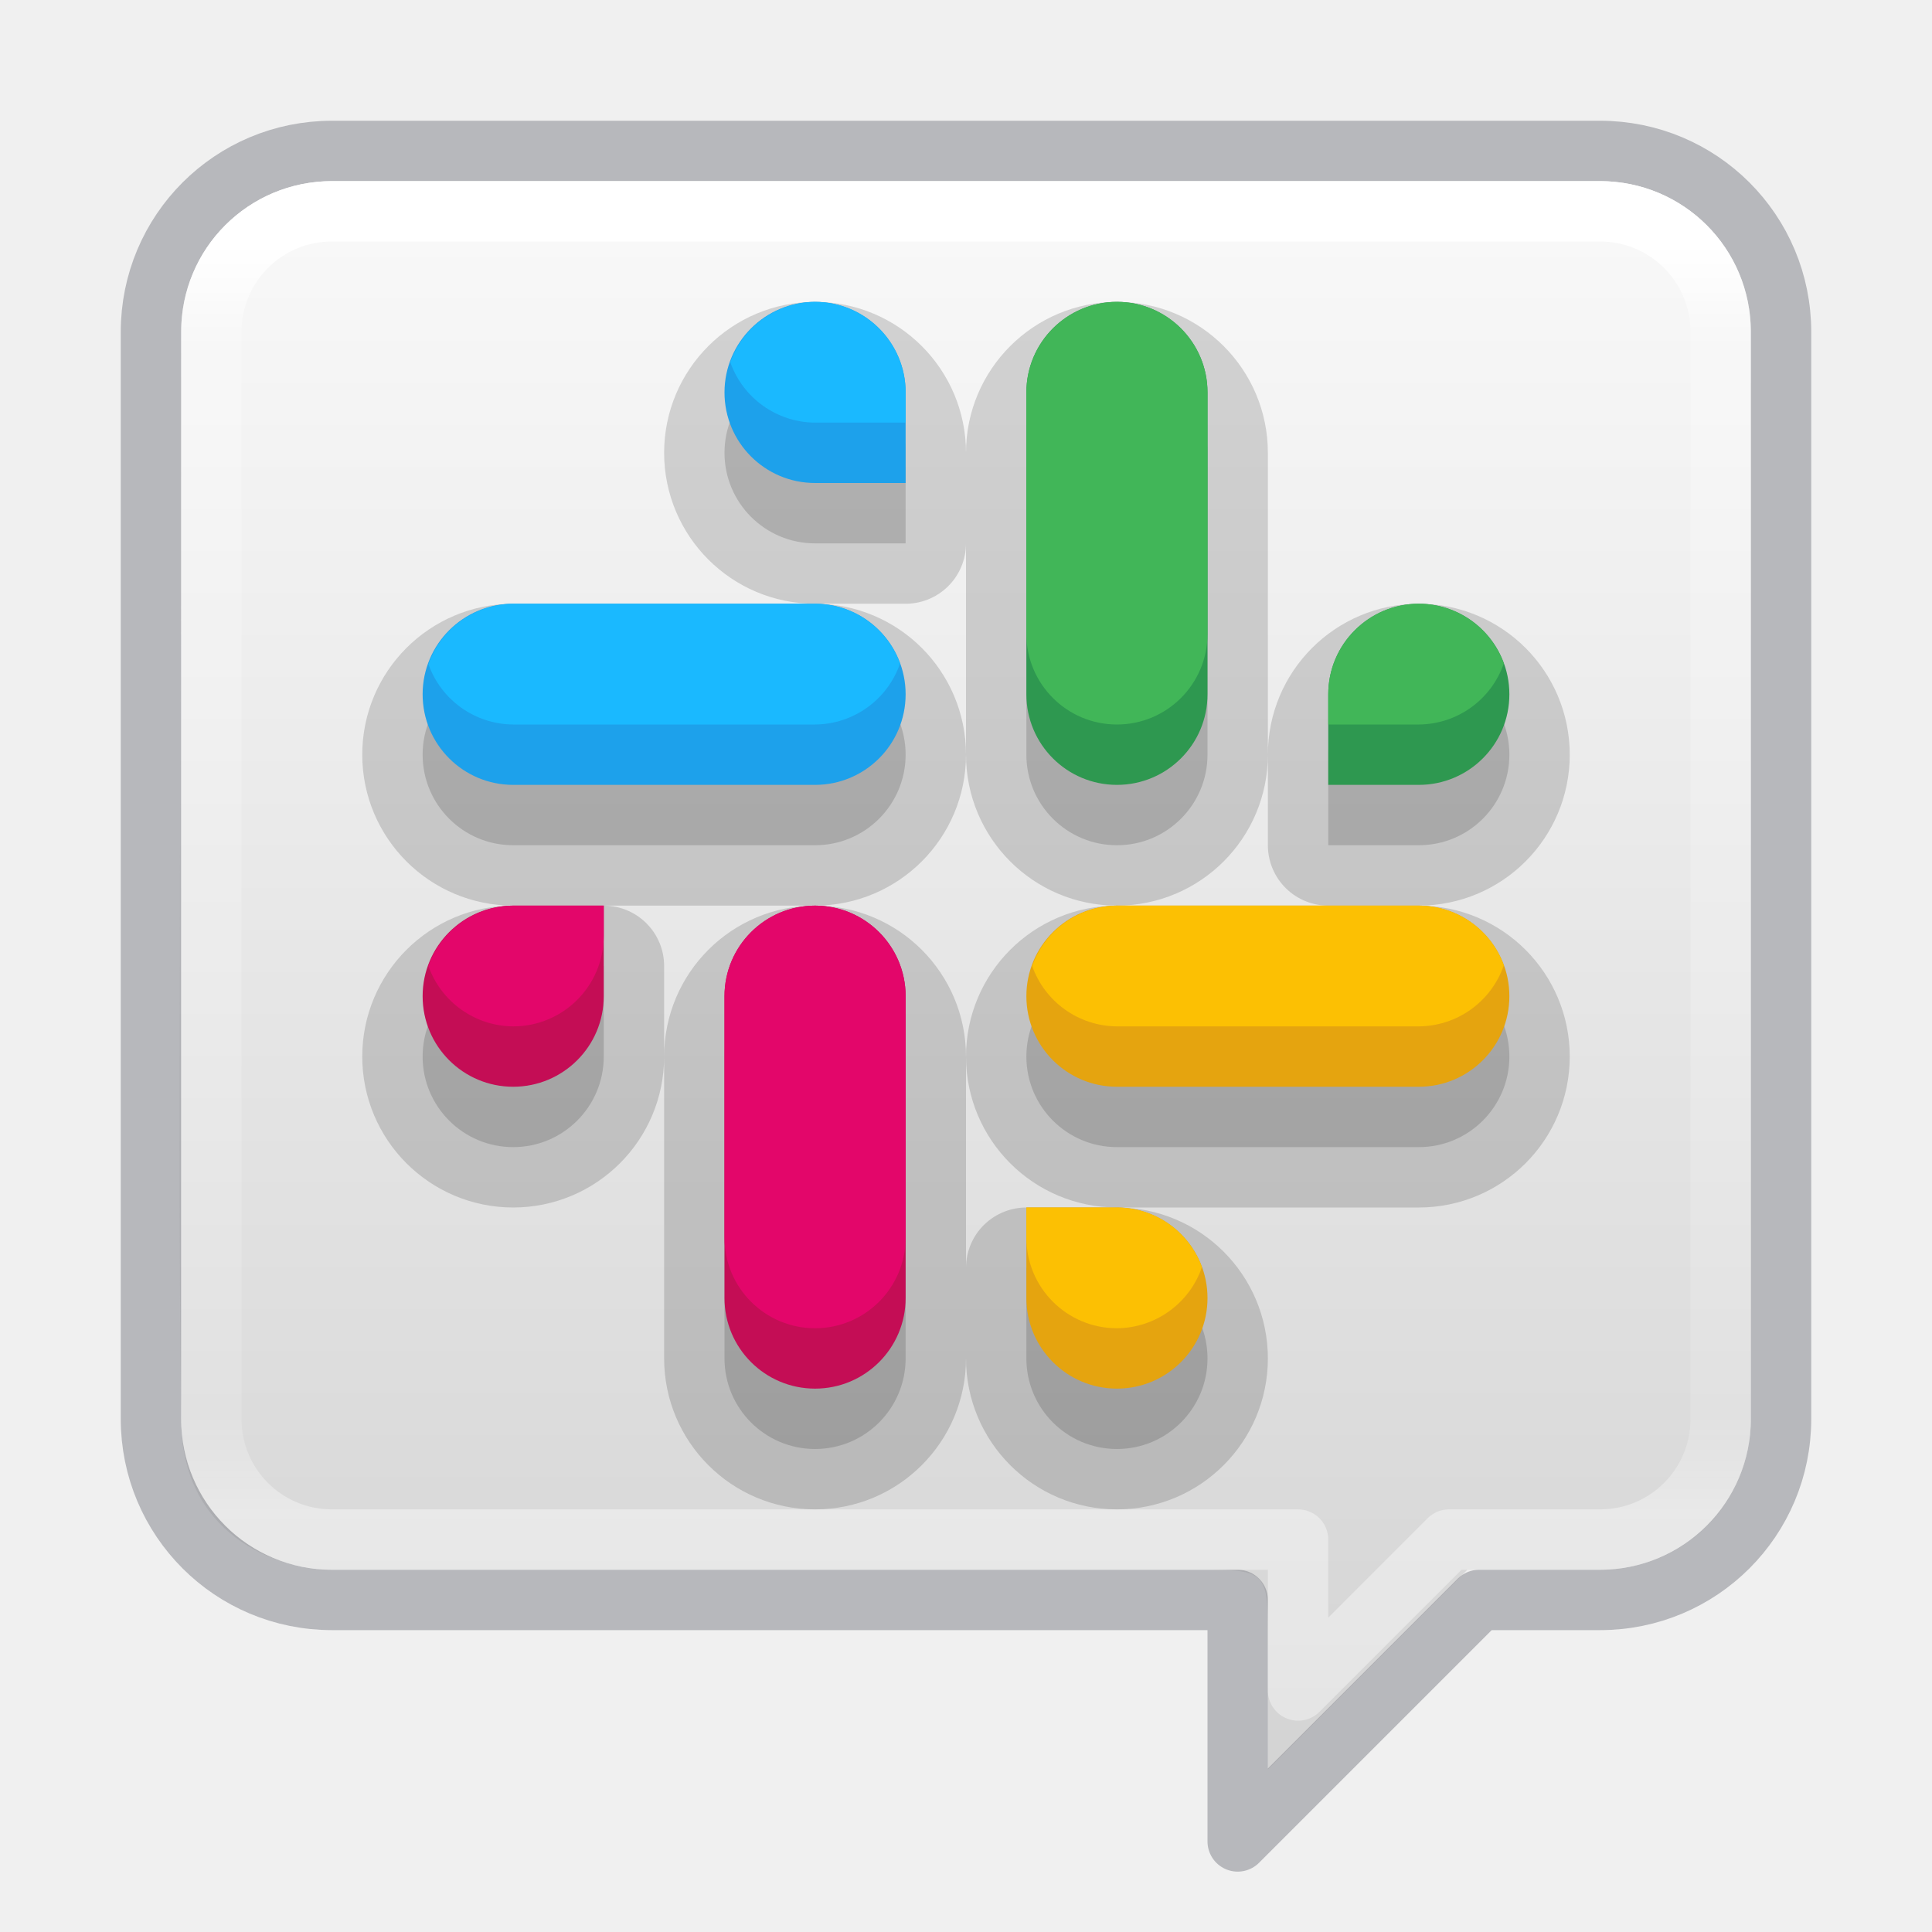
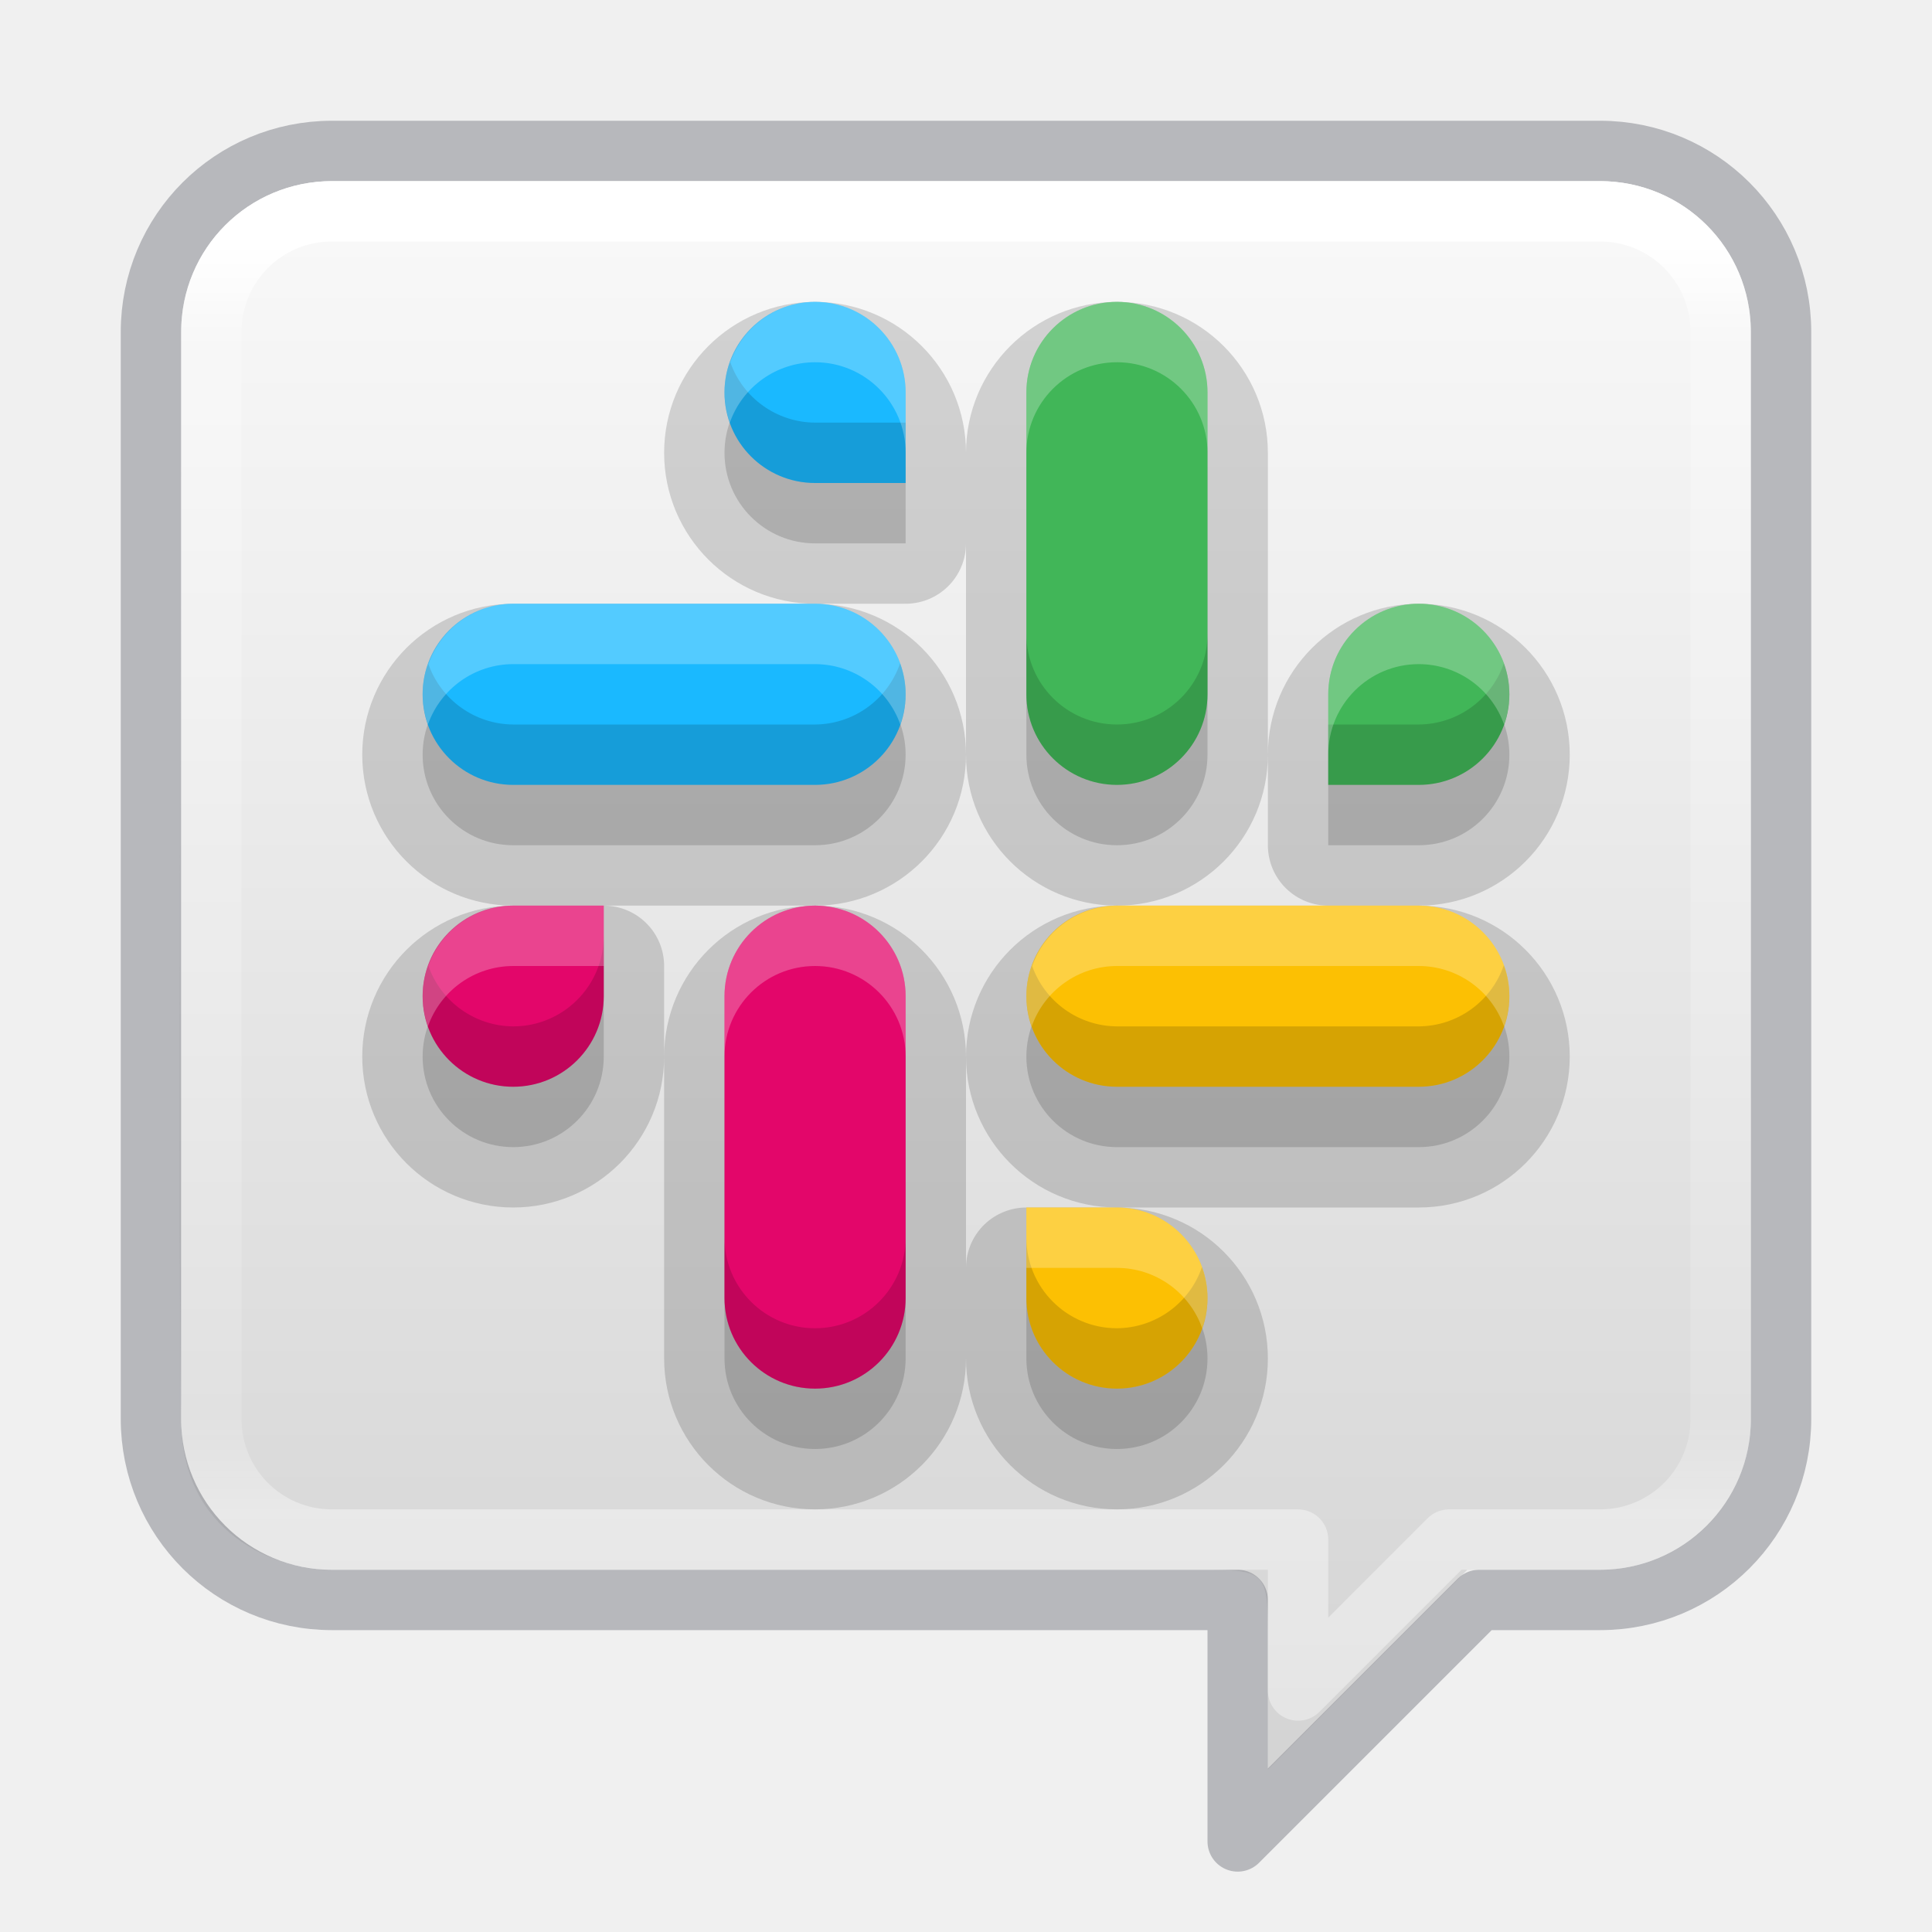
<svg xmlns="http://www.w3.org/2000/svg" xmlns:xlink="http://www.w3.org/1999/xlink" version="1.1" width="32" height="32" id="svg6860" xml:space="preserve">
  <defs id="defs6862">
    <linearGradient id="linearGradient4">
      <stop id="stop1" style="stop-color:#ffffff;stop-opacity:1" offset="0" />
      <stop id="stop2" style="stop-color:#ffffff;stop-opacity:0.235" offset="0.063" />
      <stop id="stop3" style="stop-color:#ffffff;stop-opacity:0.157" offset="0.938" />
      <stop id="stop4" style="stop-color:#ffffff;stop-opacity:0.392" offset="1" />
    </linearGradient>
    <linearGradient id="linearGradient3688-166-749-6">
      <stop id="stop2883-8" style="stop-color:#181818;stop-opacity:1" offset="0" />
      <stop id="stop2885-3" style="stop-color:#181818;stop-opacity:0" offset="1" />
    </linearGradient>
    <linearGradient id="linearGradient3702-501-757-3">
      <stop id="stop2895-3" style="stop-color:#181818;stop-opacity:0" offset="0" />
      <stop id="stop2897-28" style="stop-color:#181818;stop-opacity:1" offset="0.5" />
      <stop id="stop2899-8" style="stop-color:#181818;stop-opacity:0" offset="1" />
    </linearGradient>
    <radialGradient cx="4.993" cy="43.5" r="2.5" fx="4.993" fy="43.5" id="radialGradient2976-3-3" xlink:href="#linearGradient3688-166-749-6" gradientUnits="userSpaceOnUse" gradientTransform="matrix(2.003784,0,0,1.4,27.98813,-17.4)" />
    <radialGradient cx="4.993" cy="43.5" r="2.5" fx="4.993" fy="43.5" id="radialGradient2978-2-5" xlink:href="#linearGradient3688-166-749-6" gradientUnits="userSpaceOnUse" gradientTransform="matrix(2.003784,0,0,1.4,-20.01187,-104.4)" />
    <linearGradient xlink:href="#linearGradient4-6" id="linearGradient930-9-2" x1="16" y1="3" x2="16" y2="29" gradientUnits="userSpaceOnUse" gradientTransform="translate(4.1936035e-6)" />
    <linearGradient x1="24" y1="6.24" x2="24" y2="41.76" id="linearGradient4161-0-2" xlink:href="#linearGradient4" gradientUnits="userSpaceOnUse" gradientTransform="matrix(0.6756757,0,0,0.6756757,-0.2162128,-0.2162061)" />
    <linearGradient xlink:href="#linearGradient3702-501-757-3" id="linearGradient963" gradientUnits="userSpaceOnUse" x1="25.058" y1="47.028" x2="25.058" y2="39.999" />
    <style id="style1">.g{fill:#000;}.g,.h,.i{stroke-width:0px;}.h{fill:url(#e);}.i{fill:#fff;}</style>
    <style id="style1-7">.g{fill:#000;}.g,.h,.i{stroke-width:0px;}.h{fill:url(#e);}.i{fill:#fff;}</style>
    <style id="style1-5">.g{fill:#000;}.g,.h,.i{stroke-width:0px;}.h{fill:url(#e);}.i{fill:#fff;}</style>
    <linearGradient id="linearGradient4-6">
      <stop style="stop-color:#fafafa;stop-opacity:1;" offset="0" id="stop4-7" />
      <stop style="stop-color:#d4d4d4;stop-opacity:1;" offset="1" id="stop5" />
    </linearGradient>
    <style id="style1-53">.g{fill:#000;}.g,.h,.i{stroke-width:0px;}.h{fill:url(#e);}.i{fill:#fff;}</style>
    <style id="style1-6">.cls-1{fill:#fff;}</style>
    <style id="style1-67">.cls-1{fill:#fff;}</style>
    <linearGradient id="linearGradient30">
      <stop style="stop-color:#ffffff;stop-opacity:1;" offset="0" id="stop30" />
      <stop style="stop-color:#fafafa;stop-opacity:0;" offset="1" id="stop31" />
    </linearGradient>
    <linearGradient id="linearGradient22">
      <stop id="stop13" style="stop-color:#ffffff;stop-opacity:1" offset="0" />
      <stop id="stop20" style="stop-color:#ffffff;stop-opacity:0.235" offset="0.135" />
      <stop id="stop21" style="stop-color:#ffffff;stop-opacity:0.157" offset="0.865" />
      <stop id="stop22" style="stop-color:#ffffff;stop-opacity:0.392" offset="1" />
    </linearGradient>
    <style id="style1-0">.g{fill:#000;}.g,.h,.i{stroke-width:0px;}.h{fill:url(#e);}.i{fill:#fff;}</style>
    <style id="style1-7-36">.g{fill:#000;}.g,.h,.i{stroke-width:0px;}.h{fill:url(#e);}.i{fill:#fff;}</style>
    <style id="style1-5-1">.g{fill:#000;}.g,.h,.i{stroke-width:0px;}.h{fill:url(#e);}.i{fill:#fff;}</style>
    <style id="style1-53-0">.g{fill:#000;}.g,.h,.i{stroke-width:0px;}.h{fill:url(#e);}.i{fill:#fff;}</style>
    <style id="style1-6-63">.cls-1{fill:#fff;}</style>
    <style id="style1-67-2">.cls-1{fill:#fff;}</style>
    <style id="style1-675">.g{fill:#000;}.g,.h,.i{stroke-width:0px;}.h{fill:url(#e);}.i{fill:#fff;}</style>
    <style id="style1-7-3">.g{fill:#000;}.g,.h,.i{stroke-width:0px;}.h{fill:url(#e);}.i{fill:#fff;}</style>
    <style id="style1-5-5">.g{fill:#000;}.g,.h,.i{stroke-width:0px;}.h{fill:url(#e);}.i{fill:#fff;}</style>
    <linearGradient id="linearGradient2-5">
      <stop style="stop-color:#5865f2;stop-opacity:1;" offset="0" id="stop3-3" />
      <stop style="stop-color:#1f30f4;stop-opacity:1;" offset="1" id="stop4-5" />
    </linearGradient>
    <style id="style1-3">.g{fill:#000;}.g,.h,.i{stroke-width:0px;}.h{fill:url(#e);}.i{fill:#fff;}</style>
    <style id="style1-6-6">.cls-1{fill:#fff;}</style>
    <style id="style1-70">.g{fill:#000;}.g,.h,.i{stroke-width:0px;}.h{fill:url(#e);}.i{fill:#fff;}</style>
    <style id="style1-6-3">.cls-1{fill:#fff;}</style>
    <linearGradient id="linearGradient3820-7-2-2">
      <stop offset="0" style="stop-color:#3d3d3d;stop-opacity:1" id="stop3822-2-6-36" />
      <stop offset="0.5" style="stop-color:#686868;stop-opacity:0.498" id="stop3864-8-7-6" />
      <stop offset="1" style="stop-color:#686868;stop-opacity:0" id="stop3824-1-2-4" />
    </linearGradient>
    <radialGradient cx="99.157" cy="186.171" r="62.769" fx="99.157" fy="186.171" id="radialGradient3108-6" xlink:href="#linearGradient3820-7-2-2" gradientUnits="userSpaceOnUse" gradientTransform="matrix(0.2147314,0,0,0.06794726,-5.313625,15.11686)" />
    <linearGradient xlink:href="#linearGradient22" id="linearGradient13" x1="16" y1="3" x2="16" y2="29" gradientUnits="userSpaceOnUse" gradientTransform="translate(0,-34)" />
    <linearGradient xlink:href="#linearGradient4-6" id="linearGradient29" x1="16" y1="3" x2="16" y2="30" gradientUnits="userSpaceOnUse" gradientTransform="translate(0,-34)" />
    <linearGradient xlink:href="#linearGradient30" id="linearGradient31" x1="25.003" y1="30.933" x2="23.779" y2="27.459" gradientUnits="userSpaceOnUse" gradientTransform="translate(0,-34)" />
    <style id="style1-37">.g{fill:#000;}.g,.h,.i{stroke-width:0px;}.h{fill:url(#e);}.i{fill:#fff;}</style>
    <style id="style1-7-5">.g{fill:#000;}.g,.h,.i{stroke-width:0px;}.h{fill:url(#e);}.i{fill:#fff;}</style>
    <style id="style1-5-9">.g{fill:#000;}.g,.h,.i{stroke-width:0px;}.h{fill:url(#e);}.i{fill:#fff;}</style>
    <style id="style1-53-2">.g{fill:#000;}.g,.h,.i{stroke-width:0px;}.h{fill:url(#e);}.i{fill:#fff;}</style>
    <style id="style1-6-2">.cls-1{fill:#fff;}</style>
    <style id="style1-67-8">.cls-1{fill:#fff;}</style>
    <style id="style1-675-9">.g{fill:#000;}.g,.h,.i{stroke-width:0px;}.h{fill:url(#e);}.i{fill:#fff;}</style>
    <style id="style1-7-3-7">.g{fill:#000;}.g,.h,.i{stroke-width:0px;}.h{fill:url(#e);}.i{fill:#fff;}</style>
    <style id="style1-5-5-3">.g{fill:#000;}.g,.h,.i{stroke-width:0px;}.h{fill:url(#e);}.i{fill:#fff;}</style>
    <style id="style1-3-2">.g{fill:#000;}.g,.h,.i{stroke-width:0px;}.h{fill:url(#e);}.i{fill:#fff;}</style>
    <style id="style1-6-6-9">.cls-1{fill:#fff;}</style>
    <style id="style1-70-3">.g{fill:#000;}.g,.h,.i{stroke-width:0px;}.h{fill:url(#e);}.i{fill:#fff;}</style>
    <style id="style1-6-3-1">.cls-1{fill:#fff;}</style>
    <radialGradient cx="99.157" cy="186.171" r="62.769" fx="99.157" fy="186.171" id="radialGradient3108-6-8" xlink:href="#linearGradient3820-7-2-2" gradientUnits="userSpaceOnUse" gradientTransform="matrix(0.2147314,0,0,0.06794726,-5.313625,15.11686)" />
    <linearGradient xlink:href="#linearGradient22" id="linearGradient13-4" x1="16" y1="3" x2="16" y2="29" gradientUnits="userSpaceOnUse" gradientTransform="translate(0,-33)" />
    <linearGradient xlink:href="#linearGradient2-5" id="linearGradient29-5" x1="16" y1="3" x2="16" y2="30" gradientUnits="userSpaceOnUse" gradientTransform="translate(0,-33)" />
    <linearGradient id="linearGradient4-0">
      <stop id="stop1-3" style="stop-color:#ffffff;stop-opacity:1" offset="0" />
      <stop id="stop2-6" style="stop-color:#ffffff;stop-opacity:0.235" offset="0.071" />
      <stop id="stop3-1" style="stop-color:#ffffff;stop-opacity:0.157" offset="0.929" />
      <stop id="stop4-0" style="stop-color:#ffffff;stop-opacity:0.392" offset="1" />
    </linearGradient>
    <linearGradient id="linearGradient870">
      <stop id="stop866" offset="0" style="stop-color:#cd9ef7;stop-opacity:1" />
      <stop id="stop868" offset="1" style="stop-color:#a56de2;stop-opacity:1" />
    </linearGradient>
    <linearGradient xlink:href="#linearGradient2-5" id="linearGradient930-9-2-6" x1="17" y1="2.5" x2="17" y2="29" gradientUnits="userSpaceOnUse" gradientTransform="translate(42)" />
    <linearGradient x1="24" y1="6.24" x2="24" y2="37.32" id="linearGradient4161-0-2-3" xlink:href="#linearGradient4-0" gradientUnits="userSpaceOnUse" gradientTransform="matrix(0.6756757,0,0,0.6756757,41.78379,-0.2162061)" />
    <linearGradient xlink:href="#linearGradient4-0" id="linearGradient2" gradientUnits="userSpaceOnUse" gradientTransform="matrix(0.6756757,0,0,0.6756757,-0.216213,-0.2162061)" x1="24" y1="6.24" x2="24" y2="37.32" />
    <linearGradient xlink:href="#linearGradient4-6" id="linearGradient3" gradientUnits="userSpaceOnUse" gradientTransform="translate(4e-6)" x1="17" y1="2.5" x2="17" y2="29" />
  </defs>
  <path id="path3" style="color:#000000;font-variation-settings:normal;display:inline;overflow:visible;visibility:visible;opacity:1;vector-effect:none;fill:url(#linearGradient3);fill-rule:nonzero;stroke:none;stroke-width:1;stroke-linecap:butt;stroke-linejoin:round;stroke-miterlimit:4;stroke-dasharray:none;stroke-dashoffset:0;stroke-opacity:0.502;marker:none;enable-background:accumulate;stop-color:#000000;stop-opacity:1" d="M 5.5,3 C 4.12,3 3,4.107 3,5.5 3.02,11.446 2.929,17.557 3,23.5 3,25.419 4.582,26 5.5,26 H 20 c 0.928,0 1,0.07 1,1 v 2.306 L 24.305,26 H 26.5 C 27.902,26 29,24.889 29,23.5 V 5.5 C 29,4.12 27.896,3 26.5,3 Z" />
  <path id="path1" style="color:#000000;font-variation-settings:normal;display:inline;overflow:visible;visibility:visible;opacity:1;vector-effect:none;fill:none;fill-opacity:1;fill-rule:nonzero;stroke:#7e8087;stroke-width:1;stroke-linecap:butt;stroke-linejoin:round;stroke-miterlimit:4;stroke-dasharray:none;stroke-dashoffset:0;stroke-opacity:0.502;marker:none;enable-background:accumulate;stop-color:#000000;stop-opacity:1" d="m 5.5,2.5 c -1.662,0 -3,1.338 -3,3 v 18 c 0,1.662 1.338,3 3,3 h 15 v 4 l 4,-4 h 2 c 1.662,0 3,-1.338 3,-3 v -18 c 0,-1.662 -1.338,-3 -3,-3 z" />
  <path id="path2" style="opacity:1;fill:none;stroke:url(#linearGradient2);stroke-width:1;stroke-linecap:round;stroke-linejoin:round;stroke-miterlimit:4;stroke-dasharray:none;stroke-dashoffset:0;stroke-opacity:1" d="m 5.5,3.5 c -1.108,0 -2,0.892 -2,2 v 18 c 0,1.108 0.892,2 2,2 h 16 V 28 L 24,25.5 h 2.5 c 1.108,0 2,-0.892 2,-2 v -18 c 0,-1.108 -0.892,-2 -2,-2 z" />
  <path id="path30-4" style="opacity:0.15;fill:#000000;fill-opacity:1;stroke:#000000;stroke-width:2;stroke-linejoin:round;stroke-opacity:1" d="M 13.5,6 A 1.5,1.5 0 0 0 12,7.5 1.5,1.5 0 0 0 13.5,9 H 15 V 7.5 A 1.5,1.5 0 0 0 13.5,6 Z m 5,0 A 1.5,1.5 0 0 0 17,7.5 v 5 A 1.5,1.5 0 0 0 18.5,14 1.5,1.5 0 0 0 20,12.5 v -5 A 1.5,1.5 0 0 0 18.5,6 Z m -10,5 A 1.5,1.5 0 0 0 7,12.5 1.5,1.5 0 0 0 8.5,14 h 5 A 1.5,1.5 0 0 0 15,12.5 1.5,1.5 0 0 0 13.5,11 Z m 15,0 A 1.5,1.5 0 0 0 22,12.5 V 14 h 1.5 A 1.5,1.5 0 0 0 25,12.5 1.5,1.5 0 0 0 23.5,11 Z m -15,5 A 1.5,1.5 0 0 0 7,17.5 1.5,1.5 0 0 0 8.5,19 1.5,1.5 0 0 0 10,17.5 V 16 Z m 5,0 A 1.5,1.5 0 0 0 12,17.5 v 5 A 1.5,1.5 0 0 0 13.5,24 1.5,1.5 0 0 0 15,22.5 v -5 A 1.5,1.5 0 0 0 13.5,16 Z m 5,0 A 1.5,1.5 0 0 0 17,17.5 1.5,1.5 0 0 0 18.5,19 h 5 A 1.5,1.5 0 0 0 25,17.5 1.5,1.5 0 0 0 23.5,16 Z M 17,21 v 1.5 A 1.5,1.5 0 0 0 18.5,24 1.5,1.5 0 0 0 20,22.5 1.5,1.5 0 0 0 18.5,21 Z" />
  <path id="path40-7" style="opacity:0.15;fill:#000000;fill-opacity:1;stroke:none;stroke-width:2;stroke-linejoin:round;stroke-opacity:1" d="M 13.5,6 A 1.5,1.5 0 0 0 12,7.5 1.5,1.5 0 0 0 13.5,9 H 15 V 7.5 A 1.5,1.5 0 0 0 13.5,6 Z m 5,0 A 1.5,1.5 0 0 0 17,7.5 v 5 A 1.5,1.5 0 0 0 18.5,14 1.5,1.5 0 0 0 20,12.5 v -5 A 1.5,1.5 0 0 0 18.5,6 Z m -10,5 A 1.5,1.5 0 0 0 7,12.5 1.5,1.5 0 0 0 8.5,14 h 5 A 1.5,1.5 0 0 0 15,12.5 1.5,1.5 0 0 0 13.5,11 Z m 15,0 A 1.5,1.5 0 0 0 22,12.5 V 14 h 1.5 A 1.5,1.5 0 0 0 25,12.5 1.5,1.5 0 0 0 23.5,11 Z m -15,5 A 1.5,1.5 0 0 0 7,17.5 1.5,1.5 0 0 0 8.5,19 1.5,1.5 0 0 0 10,17.5 V 16 Z m 5,0 A 1.5,1.5 0 0 0 12,17.5 v 5 A 1.5,1.5 0 0 0 13.5,24 1.5,1.5 0 0 0 15,22.5 v -5 A 1.5,1.5 0 0 0 13.5,16 Z m 5,0 A 1.5,1.5 0 0 0 17,17.5 1.5,1.5 0 0 0 18.5,19 h 5 A 1.5,1.5 0 0 0 25,17.5 1.5,1.5 0 0 0 23.5,16 Z M 17,21 v 1.5 A 1.5,1.5 0 0 0 18.5,24 1.5,1.5 0 0 0 20,22.5 1.5,1.5 0 0 0 18.5,21 Z" />
-   <g id="g44-6" transform="translate(0,-2)">
-     <g id="g42-5">
-       <path id="path9-6" style="opacity:1;fill:#e5a40f;fill-opacity:1;stroke:none;stroke-width:2;stroke-linejoin:round" d="M 18.5,17 A 1.5,1.5 0 0 0 17,18.5 1.5,1.5 0 0 0 18.5,20 h 5 A 1.5,1.5 0 0 0 25,18.5 1.5,1.5 0 0 0 23.5,17 Z M 17,22 v 1.5 A 1.5,1.5 0 0 0 18.5,25 1.5,1.5 0 0 0 20,23.5 1.5,1.5 0 0 0 18.5,22 Z" />
-       <path id="path24-9" style="opacity:1;fill:#fcc003;fill-opacity:1;stroke:none;stroke-width:2;stroke-linejoin:round" d="M 18.5,17 A 1.5,1.5 0 0 0 17.096,18 1.5,1.5 0 0 0 18.5,19 h 5 A 1.5,1.5 0 0 0 24.908,17.988 1.5,1.5 0 0 0 23.5,17 Z M 17,22 v 0.5 A 1.5,1.5 0 0 0 18.5,24 1.5,1.5 0 0 0 19.908,22.988 1.5,1.5 0 0 0 18.5,22 Z" />
-     </g>
-     <g id="g43-3">
-       <path id="path12-7" style="opacity:1;fill:#c40d55;fill-opacity:1;stroke:none;stroke-width:2;stroke-linejoin:round" d="M 8.5,17 A 1.5,1.5 0 0 0 7,18.5 1.5,1.5 0 0 0 8.5,20 1.5,1.5 0 0 0 10,18.5 V 17 Z m 5,0 A 1.5,1.5 0 0 0 12,18.5 v 5 A 1.5,1.5 0 0 0 13.5,25 1.5,1.5 0 0 0 15,23.5 v -5 A 1.5,1.5 0 0 0 13.5,17 Z" />
-       <path id="path25-4" style="opacity:1;fill:#e3066a;fill-opacity:1;stroke:none;stroke-width:2;stroke-linejoin:round" d="M 8.5,17 A 1.5,1.5 0 0 0 7.096,18 1.5,1.5 0 0 0 8.5,19 1.5,1.5 0 0 0 10,17.5 V 17 Z m 5,0 A 1.5,1.5 0 0 0 12,18.5 v 4 A 1.5,1.5 0 0 0 13.5,24 1.5,1.5 0 0 0 15,22.5 v -4 A 1.5,1.5 0 0 0 13.5,17 Z" />
-     </g>
-     <g id="g41-5">
-       <path id="path15-2" style="opacity:1;fill:#1da1eb;fill-opacity:1;stroke:none;stroke-width:2;stroke-linejoin:round" d="M 13.5,7 A 1.5,1.5 0 0 0 12,8.5 1.5,1.5 0 0 0 13.5,10 H 15 V 8.5 A 1.5,1.5 0 0 0 13.5,7 Z m -5,5 A 1.5,1.5 0 0 0 7,13.5 1.5,1.5 0 0 0 8.5,15 h 5 A 1.5,1.5 0 0 0 15,13.5 1.5,1.5 0 0 0 13.5,12 Z" />
-       <path id="path26-5" style="opacity:1;fill:#1ab9ff;fill-opacity:1;stroke:none;stroke-width:2;stroke-linejoin:round" d="M 13.5,7 A 1.5,1.5 0 0 0 12.096,8 1.5,1.5 0 0 0 13.5,9 H 15 V 8.5 A 1.5,1.5 0 0 0 13.5,7 Z m -5,5 A 1.5,1.5 0 0 0 7.096,13 1.5,1.5 0 0 0 8.5,14 h 5 A 1.5,1.5 0 0 0 14.908,12.988 1.5,1.5 0 0 0 13.5,12 Z" />
-     </g>
-     <g id="g40-4">
-       <path id="path5-7" style="opacity:1;fill:#2e9850;fill-opacity:1;stroke:none;stroke-width:2;stroke-linejoin:round" d="M 18.5,7 A 1.5,1.5 0 0 0 17,8.5 v 5 A 1.5,1.5 0 0 0 18.5,15 1.5,1.5 0 0 0 20,13.5 v -5 A 1.5,1.5 0 0 0 18.5,7 Z m 5,5 A 1.5,1.5 0 0 0 22,13.5 V 15 h 1.5 A 1.5,1.5 0 0 0 25,13.5 1.5,1.5 0 0 0 23.5,12 Z" />
-       <path id="path29-4" style="opacity:1;fill:#41b658;fill-opacity:1;stroke:none;stroke-width:2;stroke-linejoin:round" d="M 18.5,7 A 1.5,1.5 0 0 0 17,8.5 v 4 A 1.5,1.5 0 0 0 18.5,14 1.5,1.5 0 0 0 20,12.5 v -4 A 1.5,1.5 0 0 0 18.5,7 Z m 5,5 A 1.5,1.5 0 0 0 22,13.5 V 14 h 1.5 A 1.5,1.5 0 0 0 24.908,12.988 1.5,1.5 0 0 0 23.5,12 Z" />
-     </g>
-   </g>
+   <path id="path9-6" style="fill:#fcc003;fill-opacity:1;stroke:none;stroke-width:2;stroke-linejoin:round" d="M 18.5,15 A 1.5,1.5 0 0 0 17,16.5 1.5,1.5 0 0 0 18.5,18 h 5 A 1.5,1.5 0 0 0 25,16.5 1.5,1.5 0 0 0 23.5,15 Z M 17,20 v 1.5 A 1.5,1.5 0 0 0 18.5,23 1.5,1.5 0 0 0 20,21.5 1.5,1.5 0 0 0 18.5,20 Z" />
+   <path id="path12-7" style="fill:#e3066a;fill-opacity:1;stroke:none;stroke-width:2;stroke-linejoin:round" d="M 8.5,15 A 1.5,1.5 0 0 0 7,16.5 1.5,1.5 0 0 0 8.5,18 1.5,1.5 0 0 0 10,16.5 V 15 Z m 5,0 A 1.5,1.5 0 0 0 12,16.5 v 5 A 1.5,1.5 0 0 0 13.5,23 1.5,1.5 0 0 0 15,21.5 v -5 A 1.5,1.5 0 0 0 13.5,15 Z" />
+   <path id="path15-2" style="fill:#1ab9ff;fill-opacity:1;stroke:none;stroke-width:2;stroke-linejoin:round" d="M 13.5,5 A 1.5,1.5 0 0 0 12,6.5 1.5,1.5 0 0 0 13.5,8 H 15 V 6.5 A 1.5,1.5 0 0 0 13.5,5 Z m -5,5 A 1.5,1.5 0 0 0 7,11.5 1.5,1.5 0 0 0 8.5,13 h 5 A 1.5,1.5 0 0 0 15,11.5 1.5,1.5 0 0 0 13.5,10 Z" />
+   <path id="path5-7" style="fill:#41b658;fill-opacity:1;stroke:none;stroke-width:2;stroke-linejoin:round" d="M 18.5,5 A 1.5,1.5 0 0 0 17,6.5 v 5 A 1.5,1.5 0 0 0 18.5,13 1.5,1.5 0 0 0 20,11.5 v -5 A 1.5,1.5 0 0 0 18.5,5 Z m 5,5 A 1.5,1.5 0 0 0 22,11.5 V 13 h 1.5 A 1.5,1.5 0 0 0 25,11.5 1.5,1.5 0 0 0 23.5,10 Z" />
+   <path id="path4" style="fill:#000000;fill-opacity:1;stroke:none;stroke-width:2;stroke-linejoin:round;opacity:0.15" d="M 13.484 5 A 1.5 1.5 0 0 0 13.281 5.018 A 1.5 1.5 0 0 1 13.484 5 z M 13.281 5.018 A 1.5 1.5 0 0 0 13.084 5.061 A 1.5 1.5 0 0 1 13.281 5.018 z M 13.084 5.061 A 1.5 1.5 0 0 0 12 6.5 A 1.5 1.5 0 0 0 13.5 8 L 15 8 L 15 7 L 13.5 7 A 1.5 1.5 0 0 1 12.096 6 A 1.5 1.5 0 0 1 13.084 5.061 z M 8.467 10 A 1.5 1.5 0 0 0 8.072 10.064 A 1.5 1.5 0 0 1 8.467 10 z M 8.072 10.064 A 1.5 1.5 0 0 0 7 11.5 A 1.5 1.5 0 0 0 8.5 13 L 13.5 13 A 1.5 1.5 0 0 0 15 11.5 A 1.5 1.5 0 0 0 14.908 10.988 A 1.5 1.5 0 0 1 13.5 12 L 8.5 12 A 1.5 1.5 0 0 1 7.096 11 A 1.5 1.5 0 0 1 8.072 10.064 z M 13.938 10.066 A 1.5 1.5 0 0 1 14.094 10.123 A 1.5 1.5 0 0 0 13.938 10.066 z M 14.094 10.123 A 1.5 1.5 0 0 1 14.268 10.213 A 1.5 1.5 0 0 0 14.094 10.123 z M 23.938 10.066 A 1.5 1.5 0 0 1 24.094 10.123 A 1.5 1.5 0 0 0 23.938 10.066 z M 24.094 10.123 A 1.5 1.5 0 0 1 24.268 10.213 A 1.5 1.5 0 0 0 24.094 10.123 z M 14.309 10.24 A 1.5 1.5 0 0 1 14.438 10.332 A 1.5 1.5 0 0 0 14.309 10.24 z M 24.309 10.24 A 1.5 1.5 0 0 1 24.438 10.332 A 1.5 1.5 0 0 0 24.309 10.24 z M 14.453 10.346 A 1.5 1.5 0 0 1 14.59 10.473 A 1.5 1.5 0 0 0 14.453 10.346 z M 24.453 10.346 A 1.5 1.5 0 0 1 24.59 10.473 A 1.5 1.5 0 0 0 24.453 10.346 z M 14.592 10.475 A 1.5 1.5 0 0 1 14.715 10.625 A 1.5 1.5 0 0 0 14.592 10.475 z M 24.592 10.475 A 1.5 1.5 0 0 1 24.715 10.625 A 1.5 1.5 0 0 0 24.592 10.475 z M 17 10.5 L 17 11.5 A 1.5 1.5 0 0 0 18.5 13 A 1.5 1.5 0 0 0 20 11.5 L 20 10.5 A 1.5 1.5 0 0 1 18.5 12 A 1.5 1.5 0 0 1 17 10.5 z M 14.727 10.643 A 1.5 1.5 0 0 1 14.82 10.795 A 1.5 1.5 0 0 0 14.727 10.643 z M 24.727 10.643 A 1.5 1.5 0 0 1 24.82 10.795 A 1.5 1.5 0 0 0 24.727 10.643 z M 14.834 10.82 A 1.5 1.5 0 0 1 14.906 10.984 A 1.5 1.5 0 0 0 14.834 10.82 z M 24.834 10.82 A 1.5 1.5 0 0 1 24.906 10.984 A 1.5 1.5 0 0 0 24.834 10.82 z M 24.908 10.988 A 1.5 1.5 0 0 1 23.5 12 L 22 12 L 22 13 L 23.5 13 A 1.5 1.5 0 0 0 25 11.5 A 1.5 1.5 0 0 0 24.908 10.988 z M 8.451 15 A 1.5 1.5 0 0 0 7 16.5 A 1.5 1.5 0 0 0 8.5 18 A 1.5 1.5 0 0 0 10 16.5 L 10 15.5 A 1.5 1.5 0 0 1 8.5 17 A 1.5 1.5 0 0 1 7.096 16 A 1.5 1.5 0 0 1 8.5 15 A 1.5 1.5 0 0 0 8.451 15 z M 18.451 15 A 1.5 1.5 0 0 0 17 16.5 A 1.5 1.5 0 0 0 18.5 18 L 23.5 18 A 1.5 1.5 0 0 0 25 16.5 A 1.5 1.5 0 0 0 24.908 15.988 A 1.5 1.5 0 0 1 23.5 17 L 18.5 17 A 1.5 1.5 0 0 1 17.096 16 A 1.5 1.5 0 0 1 18.5 15 A 1.5 1.5 0 0 0 18.451 15 z M 23.938 15.066 A 1.5 1.5 0 0 1 24.094 15.123 A 1.5 1.5 0 0 0 23.938 15.066 z M 24.094 15.123 A 1.5 1.5 0 0 1 24.268 15.213 A 1.5 1.5 0 0 0 24.094 15.123 z M 24.309 15.24 A 1.5 1.5 0 0 1 24.438 15.332 A 1.5 1.5 0 0 0 24.309 15.24 z M 24.453 15.346 A 1.5 1.5 0 0 1 24.59 15.473 A 1.5 1.5 0 0 0 24.453 15.346 z M 24.592 15.475 A 1.5 1.5 0 0 1 24.715 15.625 A 1.5 1.5 0 0 0 24.592 15.475 z M 24.727 15.643 A 1.5 1.5 0 0 1 24.82 15.795 A 1.5 1.5 0 0 0 24.727 15.643 z M 24.834 15.82 A 1.5 1.5 0 0 1 24.906 15.984 A 1.5 1.5 0 0 0 24.834 15.82 z M 18.938 20.066 A 1.5 1.5 0 0 1 19.094 20.123 A 1.5 1.5 0 0 0 18.938 20.066 z M 19.094 20.123 A 1.5 1.5 0 0 1 19.268 20.213 A 1.5 1.5 0 0 0 19.094 20.123 z M 19.309 20.24 A 1.5 1.5 0 0 1 19.438 20.332 A 1.5 1.5 0 0 0 19.309 20.24 z M 19.453 20.346 A 1.5 1.5 0 0 1 19.59 20.473 A 1.5 1.5 0 0 0 19.453 20.346 z M 19.592 20.475 A 1.5 1.5 0 0 1 19.715 20.625 A 1.5 1.5 0 0 0 19.592 20.475 z M 12 20.5 L 12 21.5 A 1.5 1.5 0 0 0 13.5 23 A 1.5 1.5 0 0 0 15 21.5 L 15 20.5 A 1.5 1.5 0 0 1 13.5 22 A 1.5 1.5 0 0 1 12 20.5 z M 17 20.5 L 17 21.5 A 1.5 1.5 0 0 0 18.5 23 A 1.5 1.5 0 0 0 20 21.5 A 1.5 1.5 0 0 0 19.908 20.988 A 1.5 1.5 0 0 1 18.5 22 A 1.5 1.5 0 0 1 17 20.5 z M 19.727 20.643 A 1.5 1.5 0 0 1 19.82 20.795 A 1.5 1.5 0 0 0 19.727 20.643 z M 19.834 20.82 A 1.5 1.5 0 0 1 19.906 20.984 A 1.5 1.5 0 0 0 19.834 20.82 z " />
+   <path id="path8" style="fill:#ffffff;fill-opacity:1;stroke:none;stroke-width:2;stroke-linejoin:round;opacity:0.25" d="M 13.5 5 A 1.5 1.5 0 0 0 12 6.5 A 1.5 1.5 0 0 0 12.088 7 A 1.5 1.5 0 0 1 13.5 6 A 1.5 1.5 0 0 1 15 7.5 L 15 6.5 A 1.5 1.5 0 0 0 13.5 5 z M 18.5 5 A 1.5 1.5 0 0 0 17 6.5 L 17 7.5 A 1.5 1.5 0 0 1 18.5 6 A 1.5 1.5 0 0 1 20 7.5 L 20 6.5 A 1.5 1.5 0 0 0 18.5 5 z M 8.5 10 A 1.5 1.5 0 0 0 7 11.5 A 1.5 1.5 0 0 0 7.088 12 A 1.5 1.5 0 0 1 8.5 11 L 13.5 11 A 1.5 1.5 0 0 1 14.912 12 A 1.5 1.5 0 0 0 15 11.5 A 1.5 1.5 0 0 0 13.5 10 L 8.5 10 z M 23.5 10 A 1.5 1.5 0 0 0 22 11.5 L 22 12.5 A 1.5 1.5 0 0 1 23.5 11 A 1.5 1.5 0 0 1 24.912 12 A 1.5 1.5 0 0 0 25 11.5 A 1.5 1.5 0 0 0 23.5 10 z M 8.5 15 A 1.5 1.5 0 0 0 7 16.5 A 1.5 1.5 0 0 0 7.088 17 A 1.5 1.5 0 0 1 8.5 16 L 10 16 L 10 15 L 8.5 15 z M 13.5 15 A 1.5 1.5 0 0 0 12 16.5 L 12 17.5 A 1.5 1.5 0 0 1 13.5 16 A 1.5 1.5 0 0 1 15 17.5 L 15 16.5 A 1.5 1.5 0 0 0 13.5 15 z M 18.5 15 A 1.5 1.5 0 0 0 17 16.5 A 1.5 1.5 0 0 0 17.088 17 A 1.5 1.5 0 0 1 18.5 16 L 23.5 16 A 1.5 1.5 0 0 1 24.912 17 A 1.5 1.5 0 0 0 25 16.5 A 1.5 1.5 0 0 0 23.5 15 L 18.5 15 z M 17 20 L 17 21 L 18.5 21 A 1.5 1.5 0 0 1 19.912 22 A 1.5 1.5 0 0 0 20 21.5 A 1.5 1.5 0 0 0 18.5 20 L 17 20 z " />
</svg>
